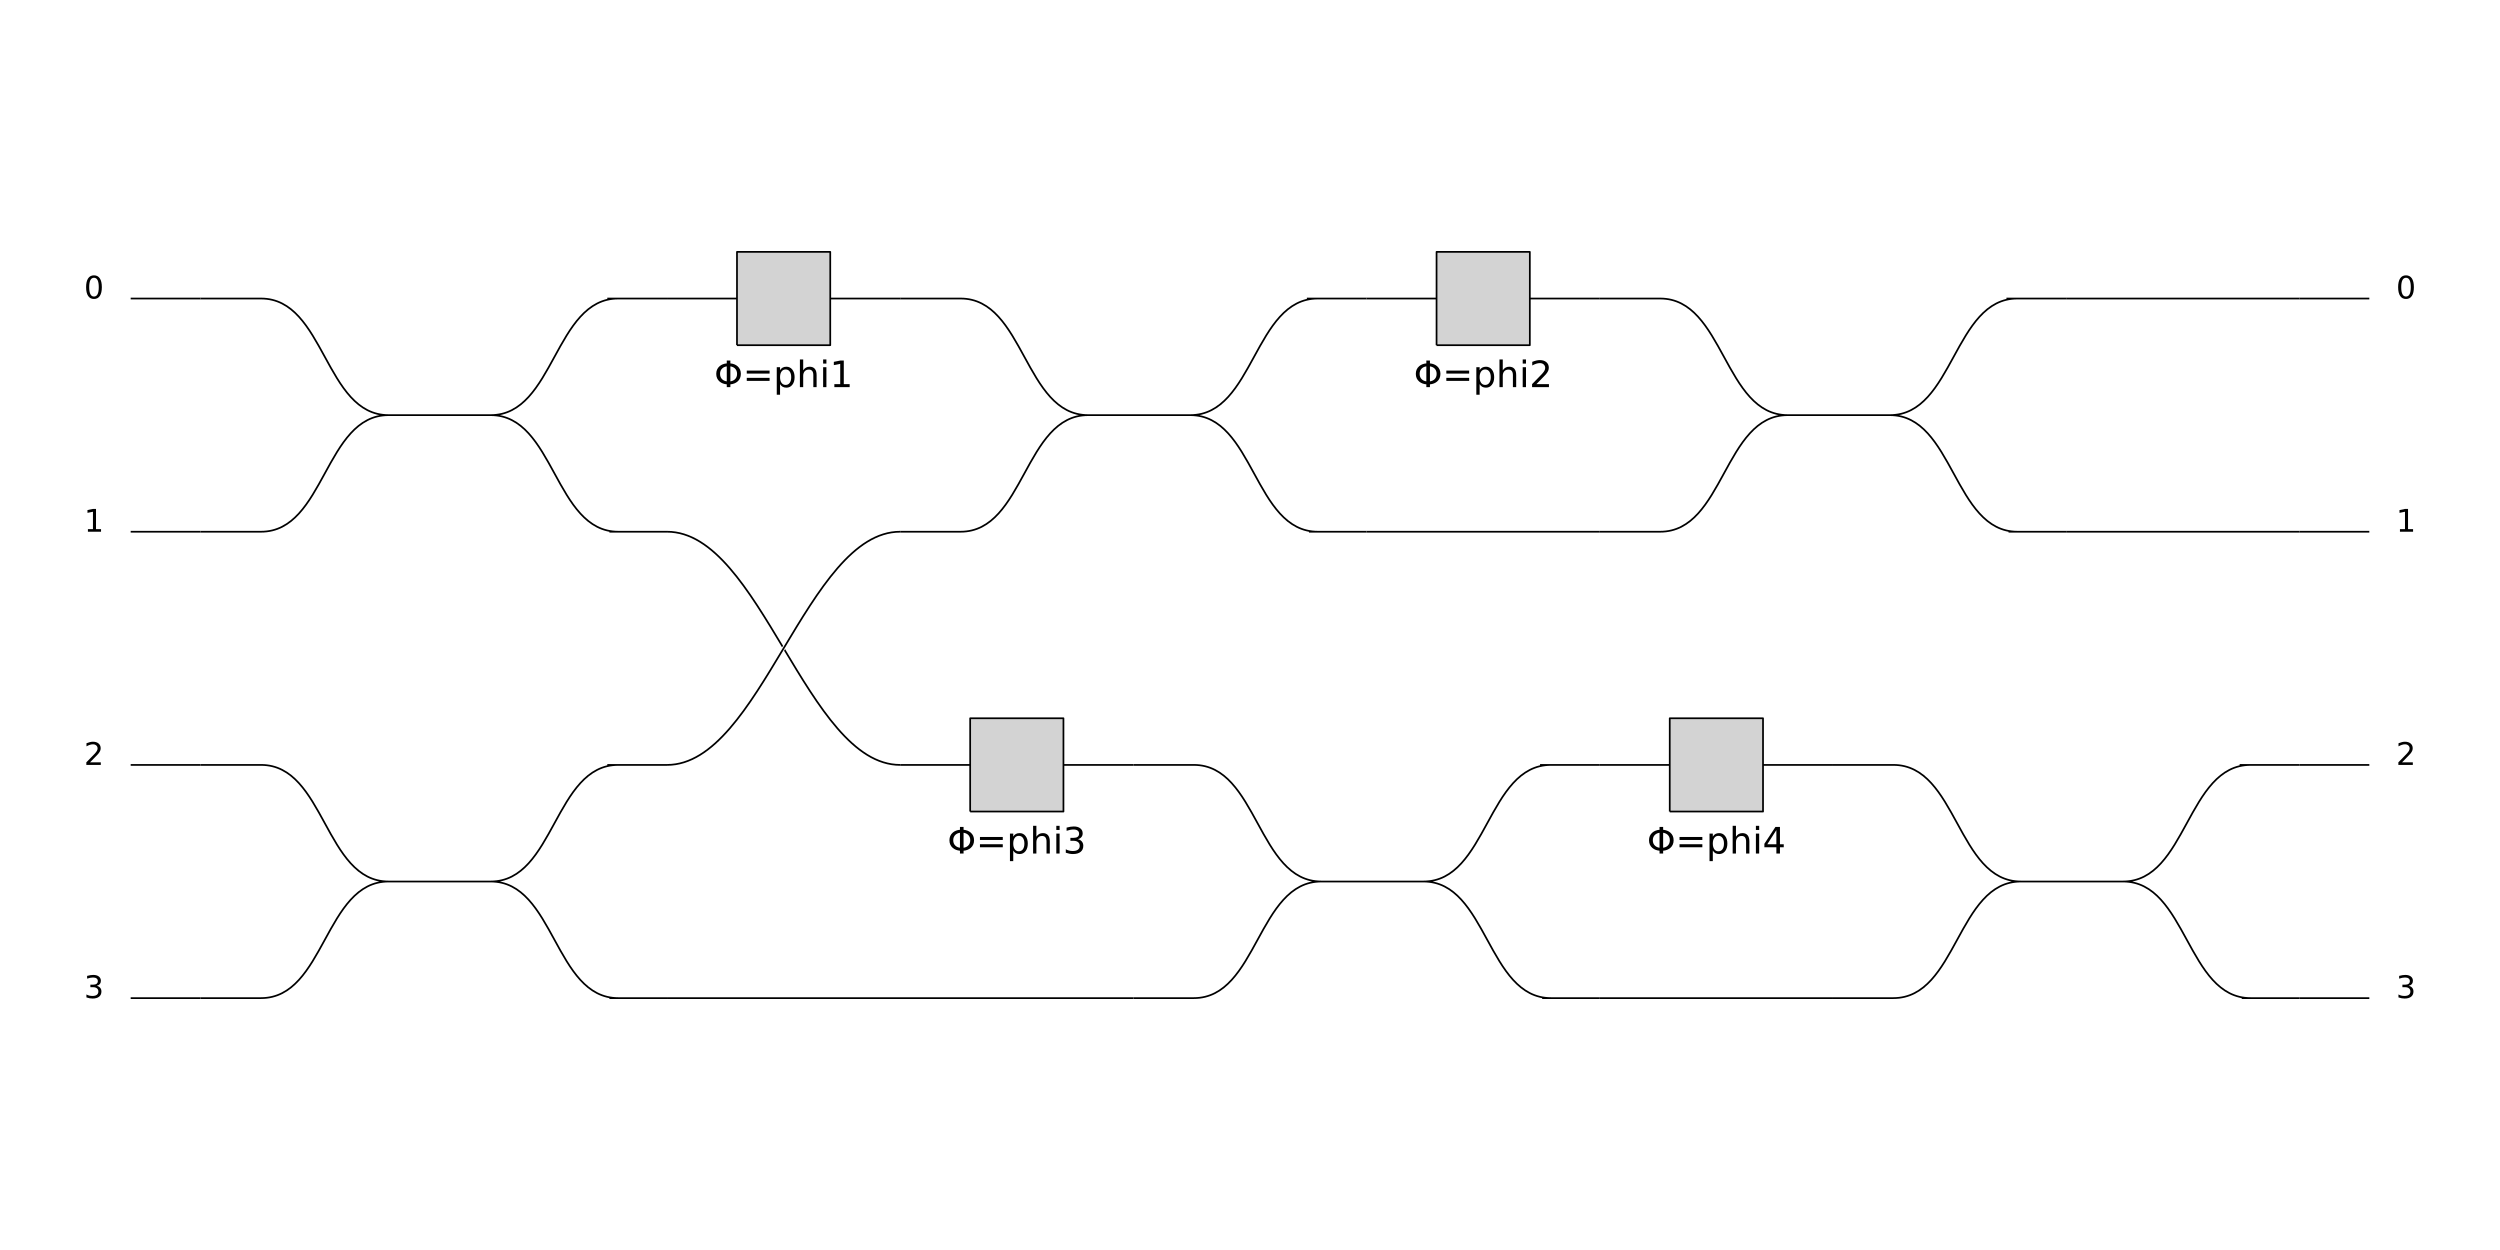
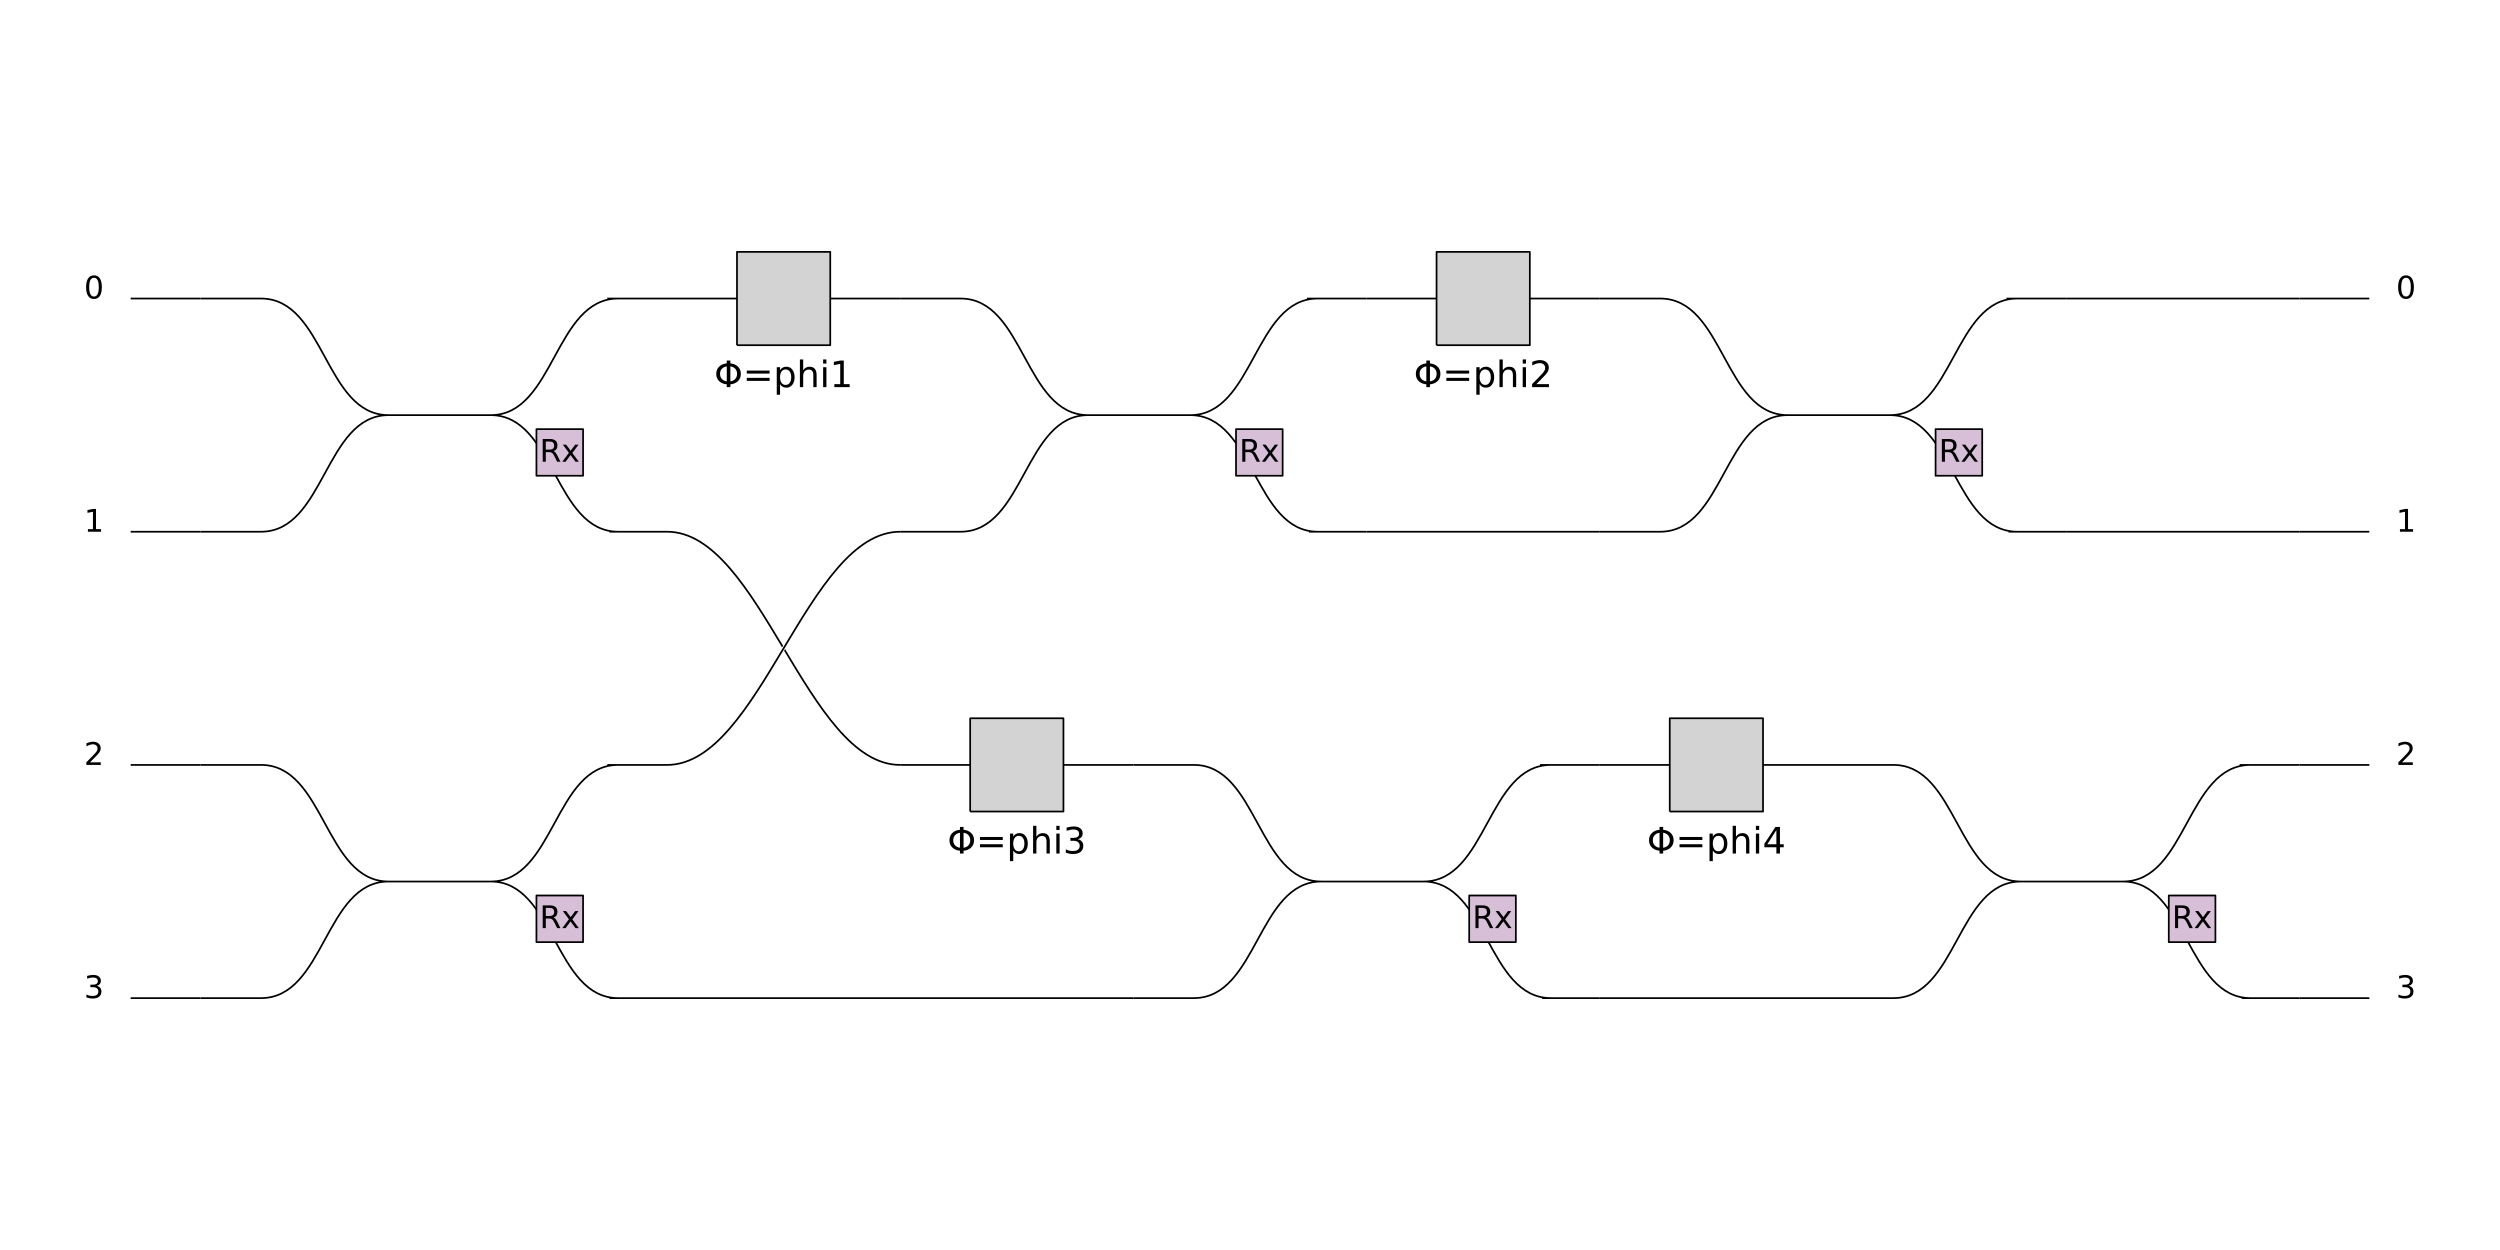
<svg xmlns="http://www.w3.org/2000/svg" xmlns:xlink="http://www.w3.org/1999/xlink" width="1440pt" height="720pt" viewBox="0 0 1440 720" version="1.1">
  <defs>
    <style type="text/css">*{stroke-linejoin: round; stroke-linecap: butt}</style>
  </defs>
  <g id="figure_1">
    <g id="patch_1">
      <path d="M 0 720 L 1440 720 L 1440 0 L 0 0 z " style="fill: #ffffff" />
    </g>
    <g id="axes_1">
      <g id="PatchCollection_1">
        <path d="M 75.273 171.955 L 115.568 171.955 " clip-path="url(#staticClipPath)" style="fill: none; stroke: #000000" />
        <path d="M 75.273 306.273 L 115.568 306.273 " clip-path="url(#staticClipPath)" style="fill: none; stroke: #000000" />
        <path d="M 75.273 440.591 L 115.568 440.591 " clip-path="url(#staticClipPath)" style="fill: none; stroke: #000000" />
        <path d="M 75.273 574.909 L 115.568 574.909 " clip-path="url(#staticClipPath)" style="fill: none; stroke: #000000" />
        <path d="M 150.341 171.955 C 187.17 171.955 187.005 239.114 223.834 239.114 M 223.839 239.114 C 187.005 239.114 187.17 306.272 150.341 306.272 M 223.839 239.114 L 282.629 239.114 M 282.629 239.114 C 319.463 239.114 319.298 171.955 356.127 171.955 M 282.629 239.114 C 319.463 239.114 319.298 306.272 356.127 306.272 M 115.568 171.955 L 150.491 171.955 M 150.496 306.272 L 115.568 306.272 M 351.015 306.272 L 384.205 306.272 M 349.804 171.954 L 384.205 171.954 " clip-path="url(#staticClipPath)" style="fill: none; stroke: #000000" />
+         <path d="M 308.986 247.173 L 335.85 247.173 L 335.85 274.036 L 308.986 274.036 z " clip-path="url(#staticClipPath)" style="fill: #d8bfd8; stroke: #000000" />
        <path d="M 150.341 440.591 C 187.17 440.591 187.005 507.75 223.834 507.75 M 223.839 507.75 C 187.005 507.75 187.17 574.909 150.341 574.909 M 223.839 507.75 L 282.629 507.75 M 282.629 507.75 C 319.463 507.75 319.298 440.591 356.127 440.591 M 282.629 507.75 C 319.463 507.75 319.298 574.909 356.127 574.909 M 115.568 440.591 L 150.491 440.591 M 150.496 574.909 L 115.568 574.909 M 351.015 574.909 L 384.205 574.909 M 349.804 440.59 L 384.205 440.59 " clip-path="url(#staticClipPath)" style="fill: none; stroke: #000000" />
+         <path d="M 308.986 515.809 L 335.85 515.809 L 335.85 542.673 L 308.986 542.673 z " clip-path="url(#staticClipPath)" style="fill: #d8bfd8; stroke: #000000" />
        <path d="M 384.205 305.735 C 437.932 306.273 464.795 440.591 518.523 440.591 " clip-path="url(#staticClipPath)" style="fill: none; stroke: #ffffff; stroke-width: 2" />
        <path d="M 384.205 306.273 C 437.932 306.273 464.795 440.591 518.523 440.591 " clip-path="url(#staticClipPath)" style="fill: none; stroke: #000000" />
        <path d="M 384.205 440.054 C 437.932 440.591 464.795 306.273 518.523 306.273 " clip-path="url(#staticClipPath)" style="fill: none; stroke: #ffffff; stroke-width: 2" />
        <path d="M 384.205 440.591 C 437.932 440.591 464.795 306.273 518.523 306.273 " clip-path="url(#staticClipPath)" style="fill: none; stroke: #000000" />
        <path d="M 384.205 171.955 L 437.932 171.955 M 464.795 171.955 L 518.523 171.955 " clip-path="url(#staticClipPath)" style="fill: none; stroke: #000000" />
        <path d="M 424.5 198.818 L 478.227 198.818 L 478.227 145.091 L 424.5 145.091 L 424.5 198.818 " clip-path="url(#staticClipPath)" style="fill: #d3d3d3; stroke: #000000" />
        <path d="M 518.523 440.591 L 572.25 440.591 M 599.114 440.591 L 652.841 440.591 " clip-path="url(#staticClipPath)" style="fill: none; stroke: #000000" />
        <path d="M 558.818 467.455 L 612.545 467.455 L 612.545 413.727 L 558.818 413.727 L 558.818 467.455 " clip-path="url(#staticClipPath)" style="fill: #d3d3d3; stroke: #000000" />
        <path d="M 553.296 171.955 C 590.125 171.955 589.959 239.114 626.788 239.114 M 626.793 239.114 C 589.959 239.114 590.125 306.272 553.295 306.272 M 626.793 239.114 L 685.583 239.114 M 685.583 239.114 C 722.418 239.114 722.252 171.955 759.081 171.955 M 685.583 239.114 C 722.418 239.114 722.252 306.272 759.081 306.272 M 518.523 171.955 L 553.445 171.955 M 553.451 306.272 L 518.523 306.272 M 753.97 306.272 L 787.159 306.272 M 752.759 171.954 L 787.159 171.954 " clip-path="url(#staticClipPath)" style="fill: none; stroke: #000000" />
+         <path d="M 711.941 247.173 L 738.805 247.173 L 738.805 274.036 L 711.941 274.036 z " clip-path="url(#staticClipPath)" style="fill: #d8bfd8; stroke: #000000" />
        <path d="M 384.205 574.909 L 652.841 574.909 " clip-path="url(#staticClipPath)" style="fill: none; stroke: #000000" />
        <path d="M 687.614 440.591 C 724.443 440.591 724.277 507.75 761.106 507.75 M 761.112 507.75 C 724.277 507.75 724.443 574.909 687.613 574.909 M 761.112 507.75 L 819.902 507.75 M 819.902 507.75 C 856.736 507.75 856.57 440.591 893.4 440.591 M 819.902 507.75 C 856.736 507.75 856.57 574.909 893.4 574.909 M 652.841 440.591 L 687.764 440.591 M 687.769 574.909 L 652.841 574.909 M 888.288 574.909 L 921.477 574.909 M 887.077 440.59 L 921.477 440.59 " clip-path="url(#staticClipPath)" style="fill: none; stroke: #000000" />
+         <path d="M 846.259 515.809 L 873.123 515.809 L 873.123 542.673 L 846.259 542.673 z " clip-path="url(#staticClipPath)" style="fill: #d8bfd8; stroke: #000000" />
        <path d="M 787.159 171.955 L 840.886 171.955 M 867.75 171.955 L 921.477 171.955 " clip-path="url(#staticClipPath)" style="fill: none; stroke: #000000" />
        <path d="M 827.455 198.818 L 881.182 198.818 L 881.182 145.091 L 827.455 145.091 L 827.455 198.818 " clip-path="url(#staticClipPath)" style="fill: #d3d3d3; stroke: #000000" />
        <path d="M 921.477 440.591 L 975.205 440.591 M 1002.068 440.591 L 1055.795 440.591 " clip-path="url(#staticClipPath)" style="fill: none; stroke: #000000" />
        <path d="M 961.773 467.455 L 1015.5 467.455 L 1015.5 413.727 L 961.773 413.727 L 961.773 467.455 " clip-path="url(#staticClipPath)" style="fill: #d3d3d3; stroke: #000000" />
        <path d="M 787.159 306.273 L 921.477 306.273 " clip-path="url(#staticClipPath)" style="fill: none; stroke: #000000" />
        <path d="M 956.25 171.955 C 993.079 171.955 992.914 239.114 1029.743 239.114 M 1029.748 239.114 C 992.914 239.114 993.079 306.272 956.25 306.272 M 1029.748 239.114 L 1088.538 239.114 M 1088.538 239.114 C 1125.372 239.114 1125.207 171.955 1162.036 171.955 M 1088.538 239.114 C 1125.372 239.114 1125.207 306.272 1162.036 306.272 M 921.477 171.955 L 956.4 171.955 M 956.405 306.272 L 921.477 306.272 M 1156.924 306.272 L 1190.114 306.272 M 1155.713 171.954 L 1190.114 171.954 " clip-path="url(#staticClipPath)" style="fill: none; stroke: #000000" />
+         <path d="M 1114.895 247.173 L 1141.759 247.173 L 1141.759 274.036 L 1114.895 274.036 z " clip-path="url(#staticClipPath)" style="fill: #d8bfd8; stroke: #000000" />
        <path d="M 921.477 574.909 L 1055.795 574.909 " clip-path="url(#staticClipPath)" style="fill: none; stroke: #000000" />
        <path d="M 1090.568 440.591 C 1127.397 440.591 1127.232 507.75 1164.061 507.75 M 1164.066 507.75 C 1127.232 507.75 1127.397 574.909 1090.568 574.909 M 1164.066 507.75 L 1222.856 507.75 M 1222.856 507.75 C 1259.69 507.75 1259.525 440.591 1296.354 440.591 M 1222.856 507.75 C 1259.69 507.75 1259.525 574.909 1296.354 574.909 M 1055.795 440.591 L 1090.718 440.591 M 1090.723 574.909 L 1055.795 574.909 M 1291.243 574.909 L 1324.432 574.909 M 1290.031 440.59 L 1324.432 440.59 " clip-path="url(#staticClipPath)" style="fill: none; stroke: #000000" />
+         <path d="M 1249.214 515.809 L 1276.077 515.809 L 1276.077 542.673 L 1249.214 542.673 z " clip-path="url(#staticClipPath)" style="fill: #d8bfd8; stroke: #000000" />
        <path d="M 1190.114 171.955 L 1324.432 171.955 " clip-path="url(#staticClipPath)" style="fill: none; stroke: #000000" />
        <path d="M 1190.114 306.273 L 1324.432 306.273 " clip-path="url(#staticClipPath)" style="fill: none; stroke: #000000" />
        <path d="M 1324.432 171.955 L 1364.727 171.955 " clip-path="url(#staticClipPath)" style="fill: none; stroke: #000000" />
        <path d="M 1324.432 306.273 L 1364.727 306.273 " clip-path="url(#staticClipPath)" style="fill: none; stroke: #000000" />
        <path d="M 1324.432 440.591 L 1364.727 440.591 " clip-path="url(#staticClipPath)" style="fill: none; stroke: #000000" />
        <path d="M 1324.432 574.909 L 1364.727 574.909 " clip-path="url(#staticClipPath)" style="fill: none; stroke: #000000" />
      </g>
      <g id="text_1">
-         <g transform="translate(48.40909 171.9545)scale(0.18 -0.18)">
+         <g transform="translate(310.8377 265.9773)scale(0.18 -0.18)">
          <defs>
-             <path id="DejaVuSans-30" d="M 2034 4250 Q 1547 4250 1301 3770 Q 1056 3291 1056 2328 Q 1056 1369 1301 889 Q 1547 409 2034 409 Q 2525 409 2770 889 Q 3016 1369 3016 2328 Q 3016 3291 2770 3770 Q 2525 4250 2034 4250 z M 2034 4750 Q 2819 4750 3233 4129 Q 3647 3509 3647 2328 Q 3647 1150 3233 529 Q 2819 -91 2034 -91 Q 1250 -91 836 529 Q 422 1150 422 2328 Q 422 3509 836 4129 Q 1250 4750 2034 4750 z " transform="scale(0.015625)" />
+             <path id="DejaVuSans-52" d="M 2841 2188 Q 3044 2119 3236 1894 Q 3428 1669 3622 1275 L 4263 0 L 3584 0 L 2988 1197 Q 2756 1666 2539 1819 Q 2322 1972 1947 1972 L 1259 1972 L 1259 0 L 628 0 L 628 4666 L 2053 4666 Q 2853 4666 3247 4331 Q 3641 3997 3641 3322 Q 3641 2881 3436 2590 Q 3231 2300 2841 2188 z M 1259 4147 L 1259 2491 L 2053 2491 Q 2509 2491 2742 2702 Q 2975 2913 2975 3322 Q 2975 3731 2742 3939 Q 2509 4147 2053 4147 L 1259 4147 z " transform="scale(0.015625)" />
+             <path id="DejaVuSans-78" d="M 3513 3500 L 2247 1797 L 3578 0 L 2900 0 L 1881 1375 L 863 0 L 184 0 L 1544 1831 L 300 3500 L 978 3500 L 1906 2253 L 2834 3500 L 3513 3500 z " transform="scale(0.015625)" />
          </defs>
-           <use xlink:href="#DejaVuSans-30" />
+           <use xlink:href="#DejaVuSans-52" />
+           <use xlink:href="#DejaVuSans-78" x="69.482" />
        </g>
      </g>
      <g id="text_2">
-         <g transform="translate(48.40909 306.2727)scale(0.18 -0.18)">
-           <defs>
-             <path id="DejaVuSans-31" d="M 794 531 L 1825 531 L 1825 4091 L 703 3866 L 703 4441 L 1819 4666 L 2450 4666 L 2450 531 L 3481 531 L 3481 0 L 794 0 L 794 531 z " transform="scale(0.015625)" />
-           </defs>
-           <use xlink:href="#DejaVuSans-31" />
+         <g transform="translate(310.8377 534.6136)scale(0.18 -0.18)">
+           <use xlink:href="#DejaVuSans-52" />
+           <use xlink:href="#DejaVuSans-78" x="69.482" />
        </g>
      </g>
      <g id="text_3">
-         <g transform="translate(48.40909 440.5909)scale(0.18 -0.18)">
-           <defs>
-             <path id="DejaVuSans-32" d="M 1228 531 L 3431 531 L 3431 0 L 469 0 L 469 531 Q 828 903 1448 1529 Q 2069 2156 2228 2338 Q 2531 2678 2651 2914 Q 2772 3150 2772 3378 Q 2772 3750 2511 3984 Q 2250 4219 1831 4219 Q 1534 4219 1204 4116 Q 875 4013 500 3803 L 500 4441 Q 881 4594 1212 4672 Q 1544 4750 1819 4750 Q 2544 4750 2975 4387 Q 3406 4025 3406 3419 Q 3406 3131 3298 2873 Q 3191 2616 2906 2266 Q 2828 2175 2409 1742 Q 1991 1309 1228 531 z " transform="scale(0.015625)" />
-           </defs>
-           <use xlink:href="#DejaVuSans-32" />
-         </g>
-       </g>
-       <g id="text_4">
-         <g transform="translate(48.40909 574.9091)scale(0.18 -0.18)">
-           <defs>
-             <path id="DejaVuSans-33" d="M 2597 2516 Q 3050 2419 3304 2112 Q 3559 1806 3559 1356 Q 3559 666 3084 287 Q 2609 -91 1734 -91 Q 1441 -91 1130 -33 Q 819 25 488 141 L 488 750 Q 750 597 1062 519 Q 1375 441 1716 441 Q 2309 441 2620 675 Q 2931 909 2931 1356 Q 2931 1769 2642 2001 Q 2353 2234 1838 2234 L 1294 2234 L 1294 2753 L 1863 2753 Q 2328 2753 2575 2939 Q 2822 3125 2822 3475 Q 2822 3834 2567 4026 Q 2313 4219 1838 4219 Q 1578 4219 1281 4162 Q 984 4106 628 3988 L 628 4550 Q 988 4650 1302 4700 Q 1616 4750 1894 4750 Q 2613 4750 3031 4423 Q 3450 4097 3450 3541 Q 3450 3153 3228 2886 Q 3006 2619 2597 2516 z " transform="scale(0.015625)" />
-           </defs>
-           <use xlink:href="#DejaVuSans-33" />
-         </g>
-       </g>
-       <g id="text_5">
        <g transform="translate(411.3816 222.9955)scale(0.21 -0.21)">
          <defs>
            <path id="DejaVuSans-3a6" d="M 2206 3644 Q 1738 3578 1431 3306 Q 1025 2947 1025 2328 Q 1025 1713 1431 1353 Q 1738 1081 2206 1016 L 2206 3644 z M 2838 1016 Q 3306 1081 3613 1353 Q 4013 1713 4013 2328 Q 4013 2947 3613 3306 Q 3306 3578 2838 3644 L 2838 1016 z M 2206 494 Q 1444 563 950 981 Q 359 1481 359 2328 Q 359 3175 950 3678 Q 1441 4100 2206 4169 L 2206 4666 L 2838 4666 L 2838 4169 Q 3600 4097 4091 3678 Q 4678 3175 4678 2328 Q 4678 1484 4091 981 Q 3600 563 2838 491 L 2838 0 L 2206 0 L 2206 494 z " transform="scale(0.015625)" />
            <path id="DejaVuSans-3d" d="M 678 2906 L 4684 2906 L 4684 2381 L 678 2381 L 678 2906 z M 678 1631 L 4684 1631 L 4684 1100 L 678 1100 L 678 1631 z " transform="scale(0.015625)" />
            <path id="DejaVuSans-70" d="M 1159 525 L 1159 -1331 L 581 -1331 L 581 3500 L 1159 3500 L 1159 2969 Q 1341 3281 1617 3432 Q 1894 3584 2278 3584 Q 2916 3584 3314 3078 Q 3713 2572 3713 1747 Q 3713 922 3314 415 Q 2916 -91 2278 -91 Q 1894 -91 1617 61 Q 1341 213 1159 525 z M 3116 1747 Q 3116 2381 2855 2742 Q 2594 3103 2138 3103 Q 1681 3103 1420 2742 Q 1159 2381 1159 1747 Q 1159 1113 1420 752 Q 1681 391 2138 391 Q 2594 391 2855 752 Q 3116 1113 3116 1747 z " transform="scale(0.015625)" />
            <path id="DejaVuSans-68" d="M 3513 2113 L 3513 0 L 2938 0 L 2938 2094 Q 2938 2591 2744 2837 Q 2550 3084 2163 3084 Q 1697 3084 1428 2787 Q 1159 2491 1159 1978 L 1159 0 L 581 0 L 581 4863 L 1159 4863 L 1159 2956 Q 1366 3272 1645 3428 Q 1925 3584 2291 3584 Q 2894 3584 3203 3211 Q 3513 2838 3513 2113 z " transform="scale(0.015625)" />
            <path id="DejaVuSans-69" d="M 603 3500 L 1178 3500 L 1178 0 L 603 0 L 603 3500 z M 603 4863 L 1178 4863 L 1178 4134 L 603 4134 L 603 4863 z " transform="scale(0.015625)" />
+             <path id="DejaVuSans-31" d="M 794 531 L 1825 531 L 1825 4091 L 703 3866 L 703 4441 L 1819 4666 L 2450 4666 L 2450 531 L 3481 531 L 3481 0 L 794 0 L 794 531 z " transform="scale(0.015625)" />
          </defs>
          <use xlink:href="#DejaVuSans-3a6" />
          <use xlink:href="#DejaVuSans-3d" x="78.711" />
          <use xlink:href="#DejaVuSans-70" x="162.5" />
          <use xlink:href="#DejaVuSans-68" x="225.977" />
          <use xlink:href="#DejaVuSans-69" x="289.355" />
          <use xlink:href="#DejaVuSans-31" x="317.139" />
        </g>
      </g>
-       <g id="text_6">
+       <g id="text_4">
        <g transform="translate(545.6998 491.6318)scale(0.21 -0.21)">
+           <defs>
+             <path id="DejaVuSans-33" d="M 2597 2516 Q 3050 2419 3304 2112 Q 3559 1806 3559 1356 Q 3559 666 3084 287 Q 2609 -91 1734 -91 Q 1441 -91 1130 -33 Q 819 25 488 141 L 488 750 Q 750 597 1062 519 Q 1375 441 1716 441 Q 2309 441 2620 675 Q 2931 909 2931 1356 Q 2931 1769 2642 2001 Q 2353 2234 1838 2234 L 1294 2234 L 1294 2753 L 1863 2753 Q 2328 2753 2575 2939 Q 2822 3125 2822 3475 Q 2822 3834 2567 4026 Q 2313 4219 1838 4219 Q 1578 4219 1281 4162 Q 984 4106 628 3988 L 628 4550 Q 988 4650 1302 4700 Q 1616 4750 1894 4750 Q 2613 4750 3031 4423 Q 3450 4097 3450 3541 Q 3450 3153 3228 2886 Q 3006 2619 2597 2516 z " transform="scale(0.015625)" />
+           </defs>
          <use xlink:href="#DejaVuSans-3a6" />
          <use xlink:href="#DejaVuSans-3d" x="78.711" />
          <use xlink:href="#DejaVuSans-70" x="162.5" />
          <use xlink:href="#DejaVuSans-68" x="225.977" />
          <use xlink:href="#DejaVuSans-69" x="289.355" />
          <use xlink:href="#DejaVuSans-33" x="317.139" />
        </g>
      </g>
+       <g id="text_5">
+         <g transform="translate(713.7923 265.9773)scale(0.18 -0.18)">
+           <use xlink:href="#DejaVuSans-52" />
+           <use xlink:href="#DejaVuSans-78" x="69.482" />
+         </g>
+       </g>
+       <g id="text_6">
+         <g transform="translate(848.1104 534.6136)scale(0.18 -0.18)">
+           <use xlink:href="#DejaVuSans-52" />
+           <use xlink:href="#DejaVuSans-78" x="69.482" />
+         </g>
+       </g>
      <g id="text_7">
        <g transform="translate(814.3362 222.9955)scale(0.21 -0.21)">
+           <defs>
+             <path id="DejaVuSans-32" d="M 1228 531 L 3431 531 L 3431 0 L 469 0 L 469 531 Q 828 903 1448 1529 Q 2069 2156 2228 2338 Q 2531 2678 2651 2914 Q 2772 3150 2772 3378 Q 2772 3750 2511 3984 Q 2250 4219 1831 4219 Q 1534 4219 1204 4116 Q 875 4013 500 3803 L 500 4441 Q 881 4594 1212 4672 Q 1544 4750 1819 4750 Q 2544 4750 2975 4387 Q 3406 4025 3406 3419 Q 3406 3131 3298 2873 Q 3191 2616 2906 2266 Q 2828 2175 2409 1742 Q 1991 1309 1228 531 z " transform="scale(0.015625)" />
+           </defs>
          <use xlink:href="#DejaVuSans-3a6" />
          <use xlink:href="#DejaVuSans-3d" x="78.711" />
          <use xlink:href="#DejaVuSans-70" x="162.5" />
          <use xlink:href="#DejaVuSans-68" x="225.977" />
          <use xlink:href="#DejaVuSans-69" x="289.355" />
          <use xlink:href="#DejaVuSans-32" x="317.139" />
        </g>
      </g>
      <g id="text_8">
        <g transform="translate(948.6543 491.6318)scale(0.21 -0.21)">
          <defs>
            <path id="DejaVuSans-34" d="M 2419 4116 L 825 1625 L 2419 1625 L 2419 4116 z M 2253 4666 L 3047 4666 L 3047 1625 L 3713 1625 L 3713 1100 L 3047 1100 L 3047 0 L 2419 0 L 2419 1100 L 313 1100 L 313 1709 L 2253 4666 z " transform="scale(0.015625)" />
          </defs>
          <use xlink:href="#DejaVuSans-3a6" />
          <use xlink:href="#DejaVuSans-3d" x="78.711" />
          <use xlink:href="#DejaVuSans-70" x="162.5" />
          <use xlink:href="#DejaVuSans-68" x="225.977" />
          <use xlink:href="#DejaVuSans-69" x="289.355" />
          <use xlink:href="#DejaVuSans-34" x="317.139" />
        </g>
      </g>
      <g id="text_9">
+         <g transform="translate(1116.747 265.9773)scale(0.18 -0.18)">
+           <use xlink:href="#DejaVuSans-52" />
+           <use xlink:href="#DejaVuSans-78" x="69.482" />
+         </g>
+       </g>
+       <g id="text_10">
+         <g transform="translate(1251.065 534.6136)scale(0.18 -0.18)">
+           <use xlink:href="#DejaVuSans-52" />
+           <use xlink:href="#DejaVuSans-78" x="69.482" />
+         </g>
+       </g>
+       <g id="text_11">
        <g transform="translate(1380.138 171.9545)scale(0.18 -0.18)">
+           <defs>
+             <path id="DejaVuSans-30" d="M 2034 4250 Q 1547 4250 1301 3770 Q 1056 3291 1056 2328 Q 1056 1369 1301 889 Q 1547 409 2034 409 Q 2525 409 2770 889 Q 3016 1369 3016 2328 Q 3016 3291 2770 3770 Q 2525 4250 2034 4250 z M 2034 4750 Q 2819 4750 3233 4129 Q 3647 3509 3647 2328 Q 3647 1150 3233 529 Q 2819 -91 2034 -91 Q 1250 -91 836 529 Q 422 1150 422 2328 Q 422 3509 836 4129 Q 1250 4750 2034 4750 z " transform="scale(0.015625)" />
+           </defs>
          <use xlink:href="#DejaVuSans-30" />
        </g>
      </g>
-       <g id="text_10">
+       <g id="text_12">
        <g transform="translate(1380.138 306.2727)scale(0.18 -0.18)">
          <use xlink:href="#DejaVuSans-31" />
        </g>
      </g>
-       <g id="text_11">
+       <g id="text_13">
        <g transform="translate(1380.138 440.5909)scale(0.18 -0.18)">
          <use xlink:href="#DejaVuSans-32" />
        </g>
      </g>
-       <g id="text_12">
+       <g id="text_14">
        <g transform="translate(1380.138 574.9091)scale(0.18 -0.18)">
+           <use xlink:href="#DejaVuSans-33" />
+         </g>
+       </g>
+       <g id="text_15">
+         <g transform="translate(48.40909 171.9545)scale(0.18 -0.18)">
+           <use xlink:href="#DejaVuSans-30" />
+         </g>
+       </g>
+       <g id="text_16">
+         <g transform="translate(48.40909 306.2727)scale(0.18 -0.18)">
+           <use xlink:href="#DejaVuSans-31" />
+         </g>
+       </g>
+       <g id="text_17">
+         <g transform="translate(48.40909 440.5909)scale(0.18 -0.18)">
+           <use xlink:href="#DejaVuSans-32" />
+         </g>
+       </g>
+       <g id="text_18">
+         <g transform="translate(48.40909 574.9091)scale(0.18 -0.18)">
          <use xlink:href="#DejaVuSans-33" />
        </g>
      </g>
    </g>
  </g>
  <defs>
    <clipPath id="staticClipPath">
      <rect x="10.8" y="10.8" width="1418.4" height="698.4" />
    </clipPath>
  </defs>
</svg>
